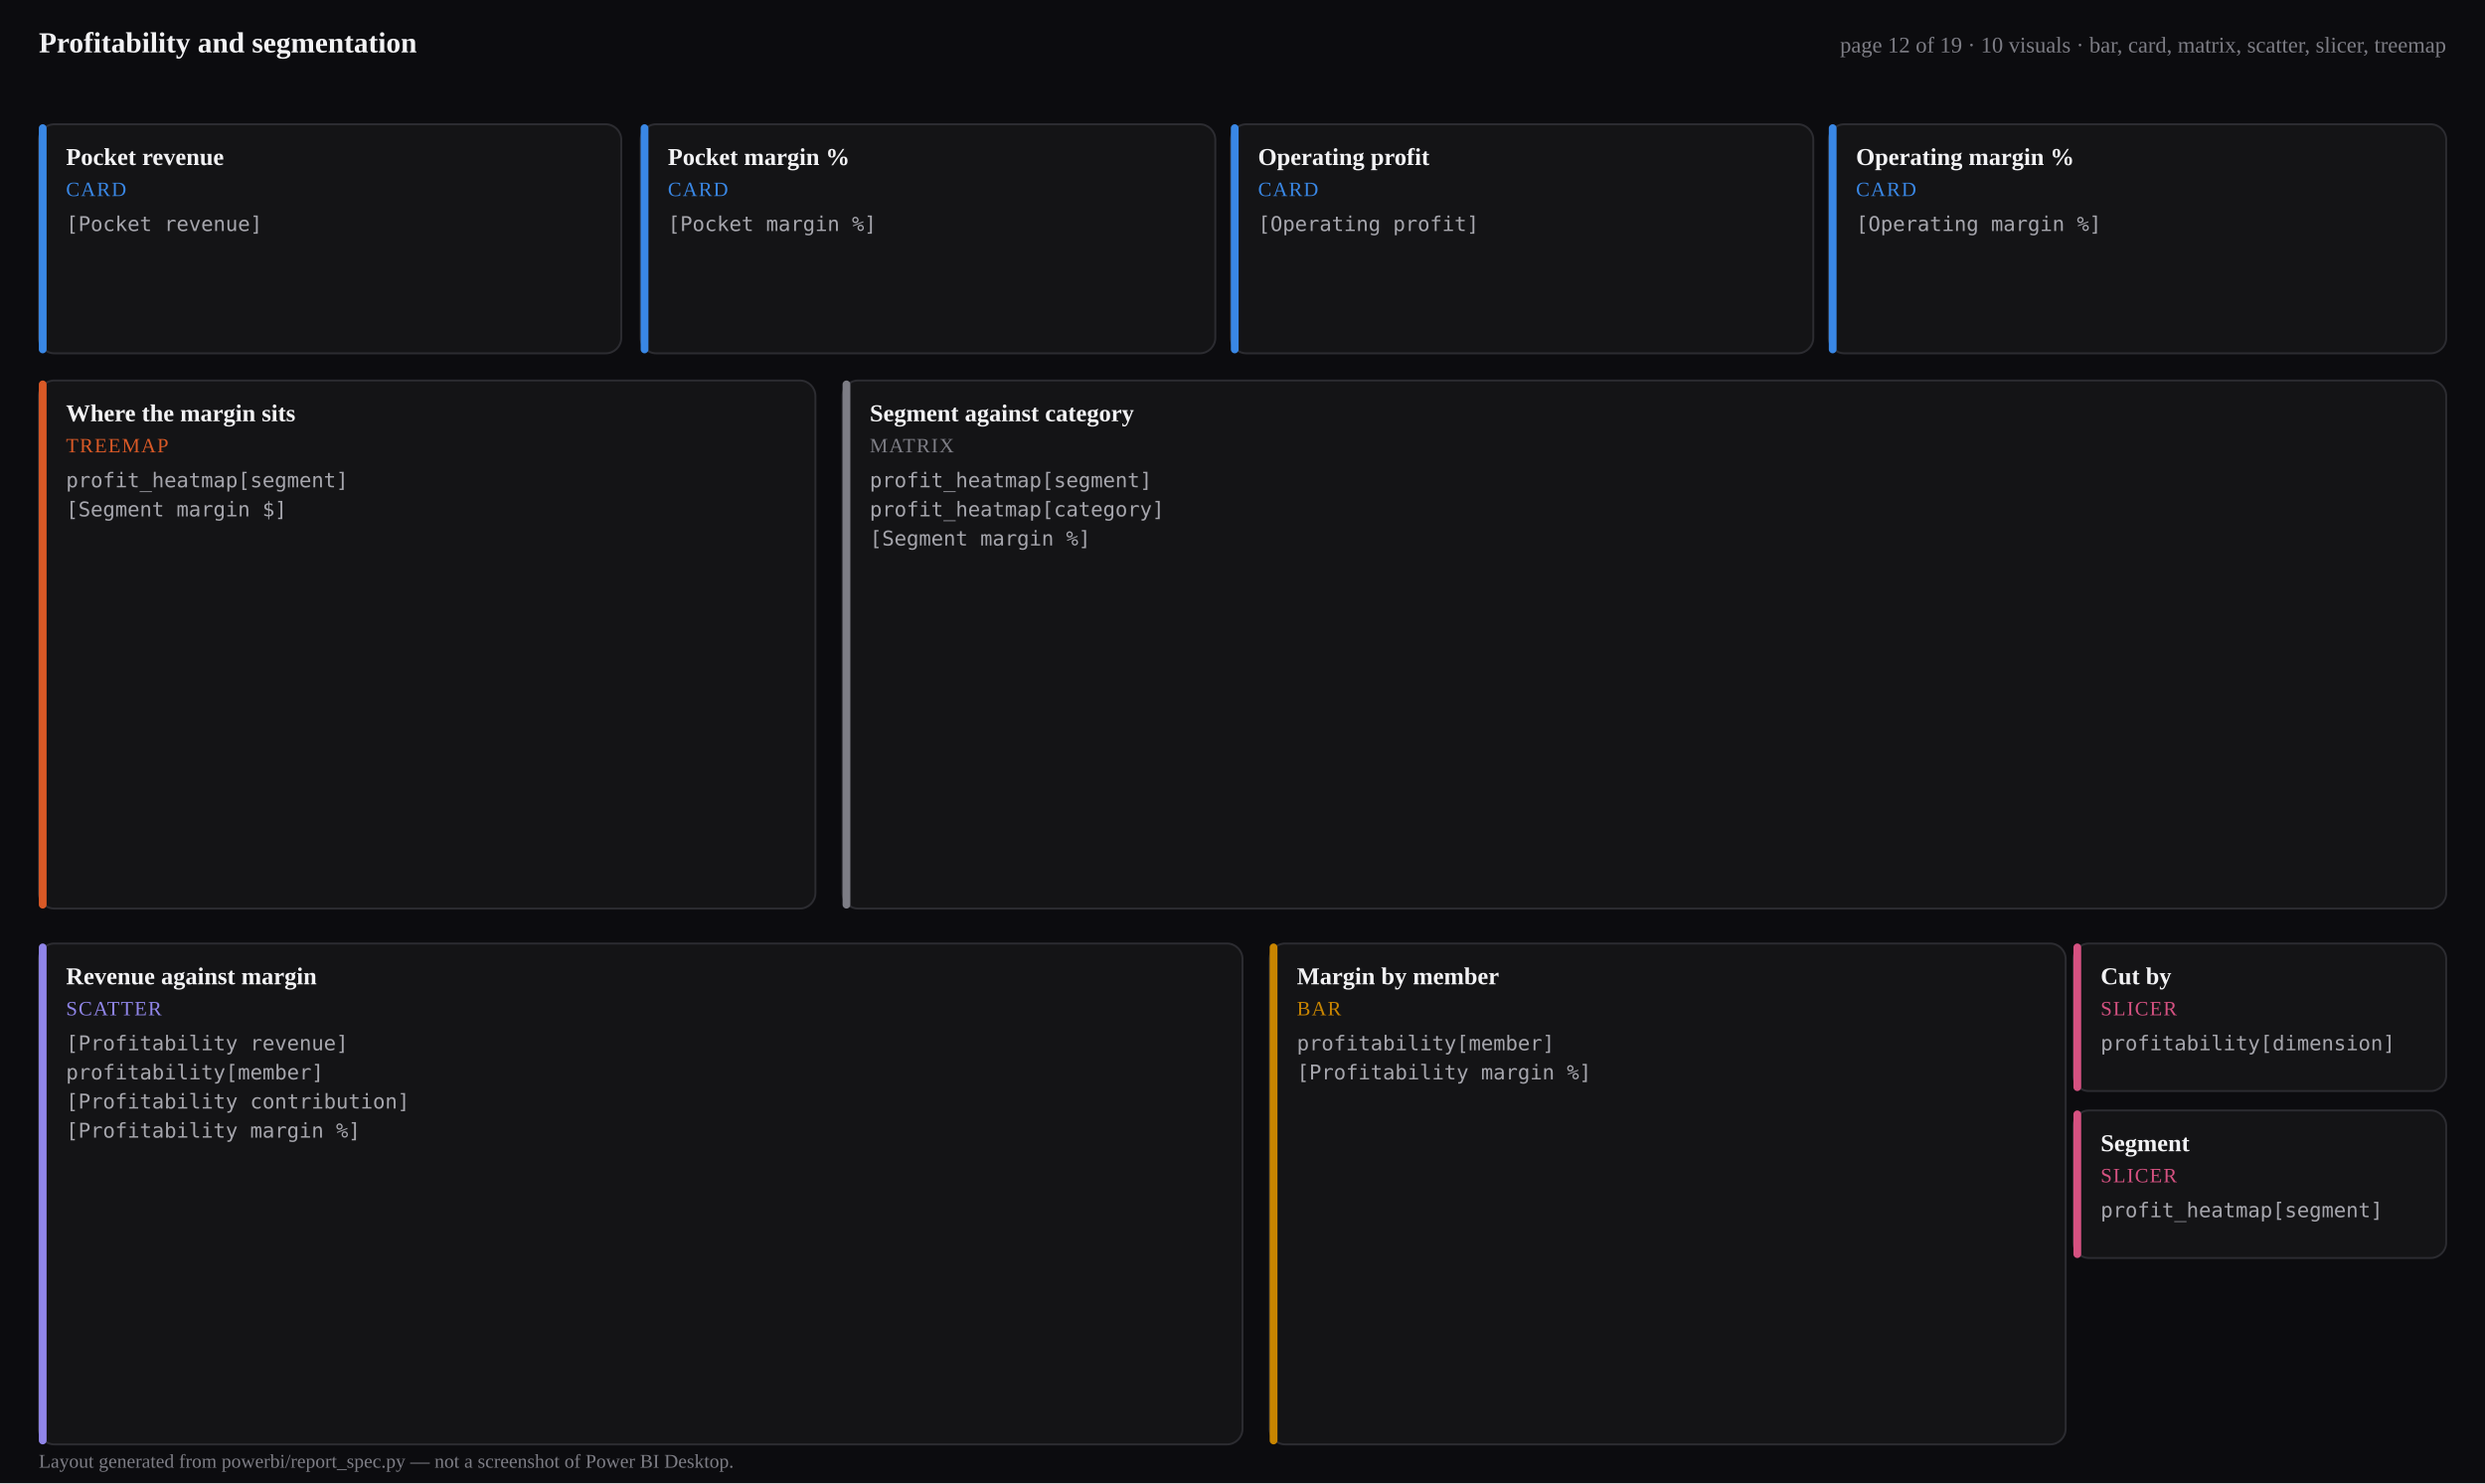
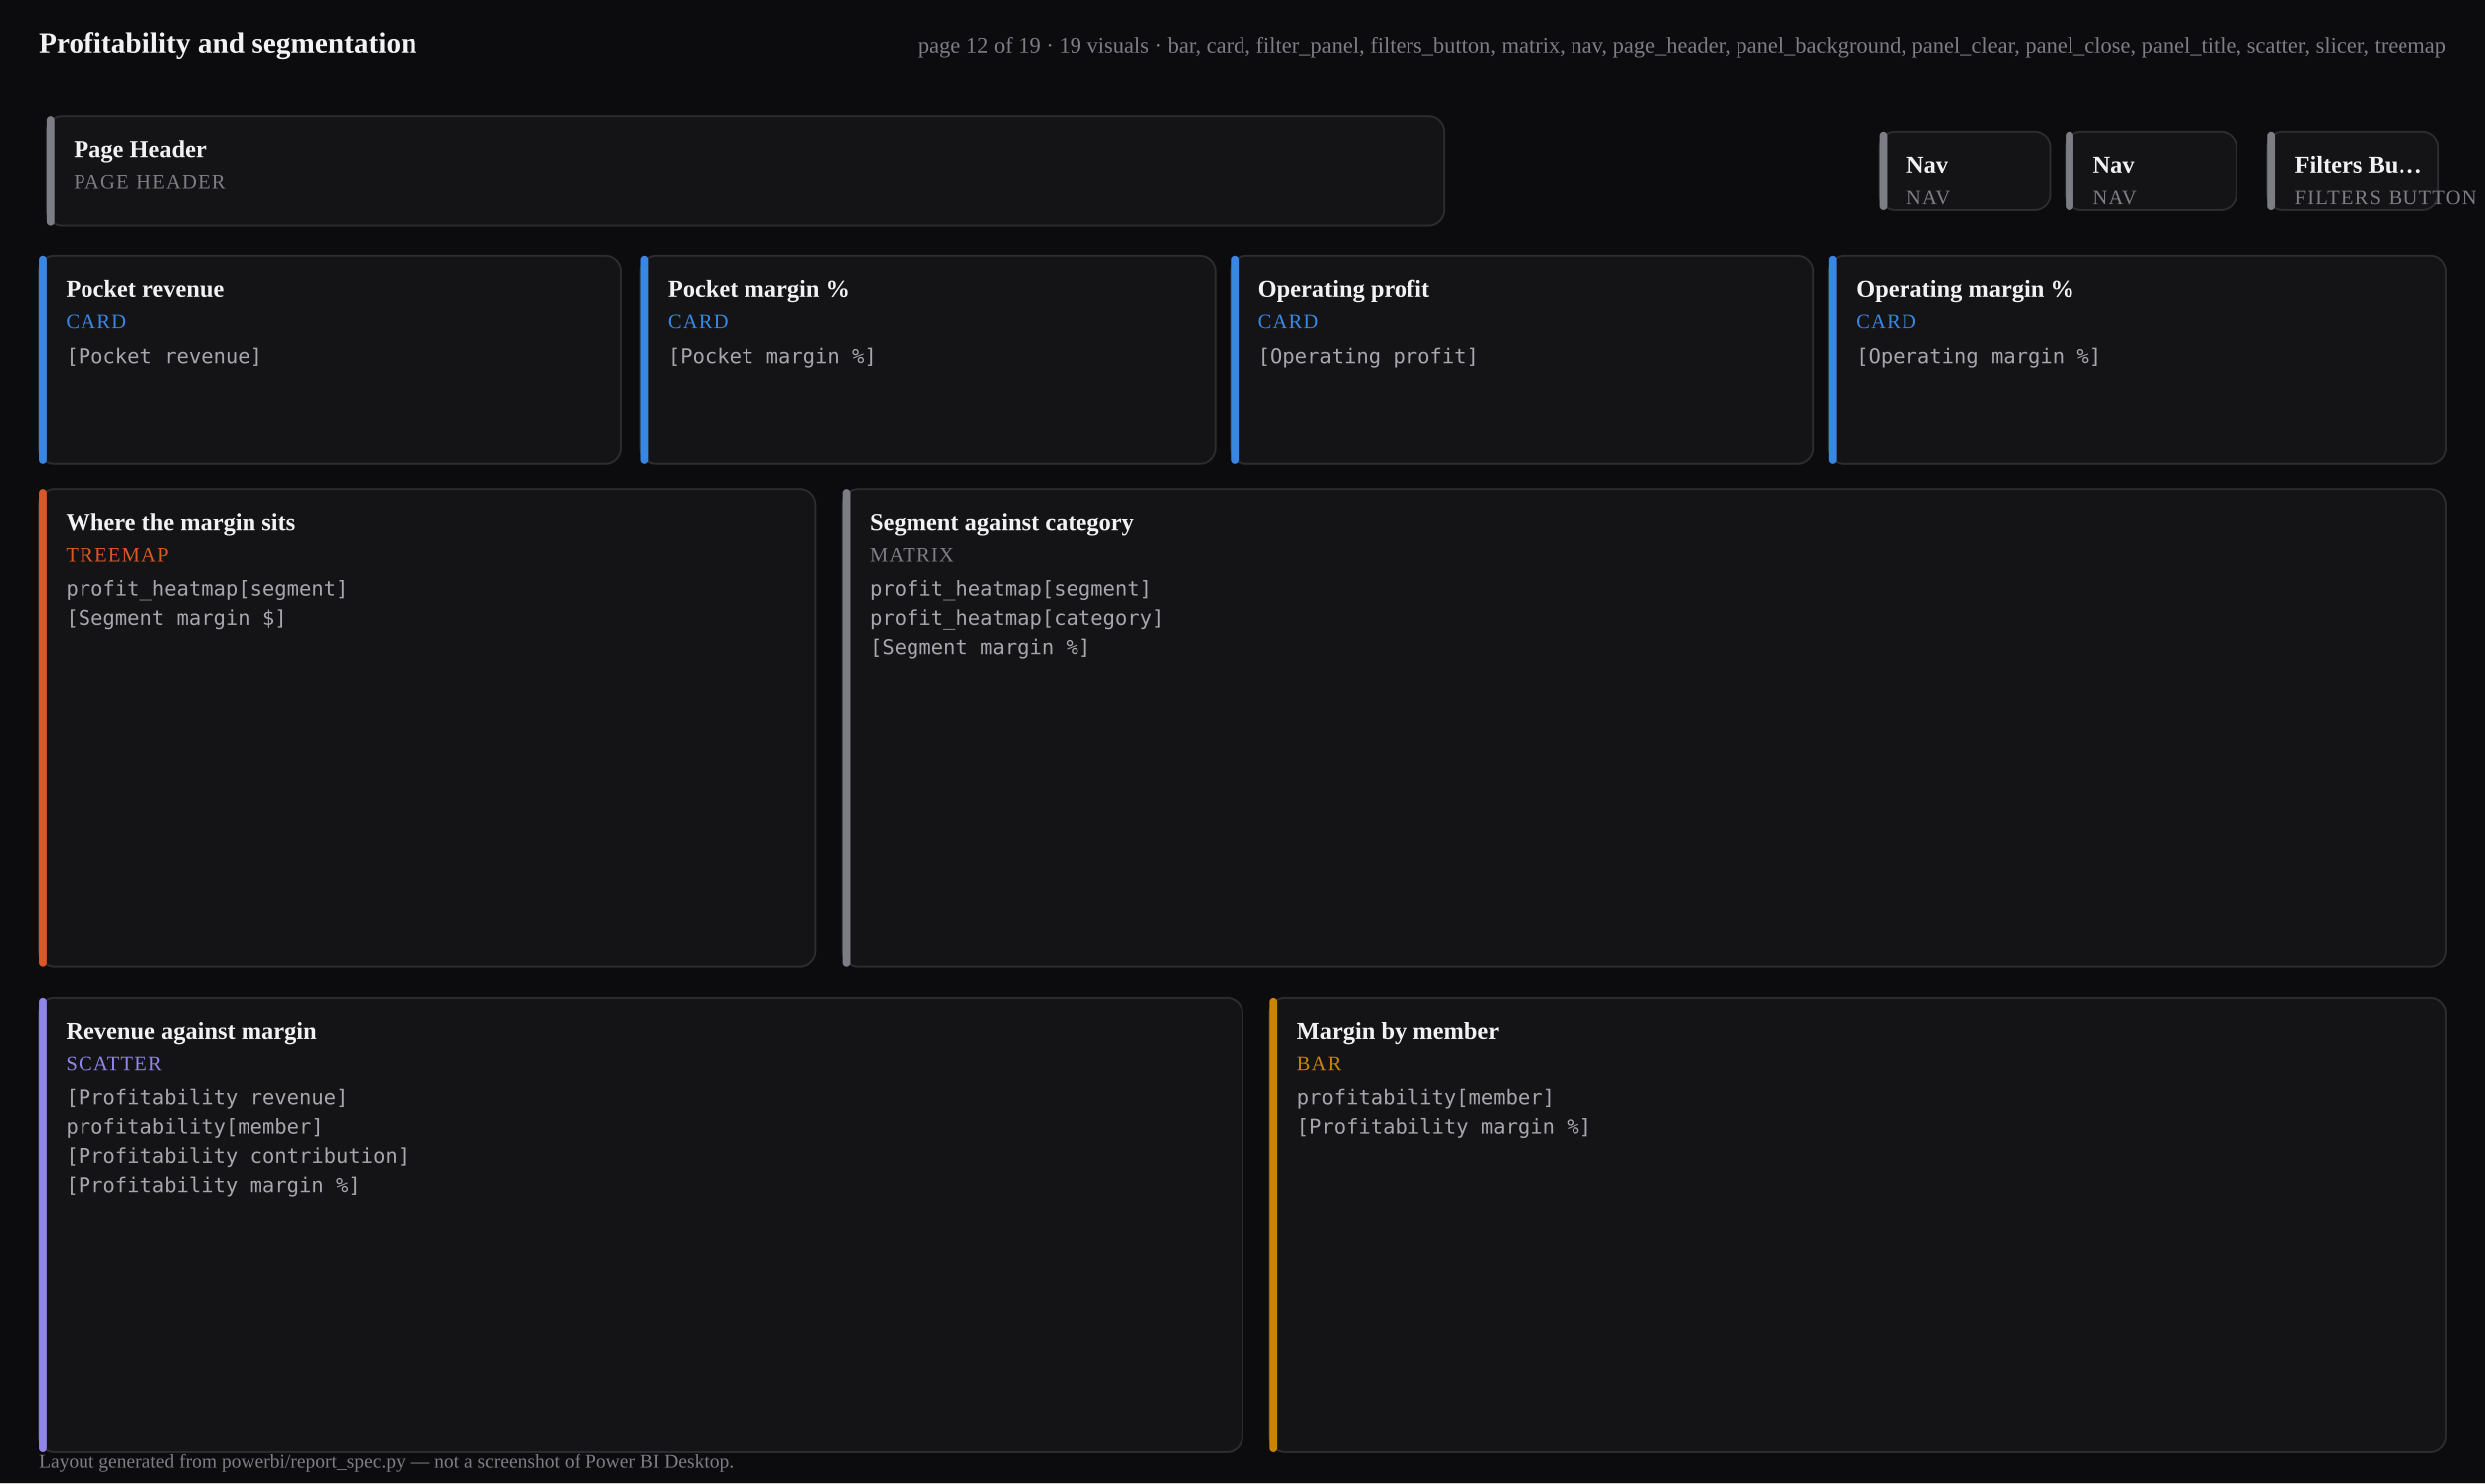
- <svg xmlns="http://www.w3.org/2000/svg" viewBox="0 0 1280 764" width="1280" height="764" role="img" aria-label="Layout of the Profitability and segmentation page: 10 visuals on a 1280 by 720 canvas">
+ <svg xmlns="http://www.w3.org/2000/svg" viewBox="0 0 1280 764" width="1280" height="764" role="img" aria-label="Layout of the Profitability and segmentation page: 19 visuals on a 1280 by 720 canvas">
  <rect width="1280" height="764" fill="#0c0c0f" />
  <text x="20" y="27" fill="#f2f2f4" font-size="15" font-weight="700">Profitability and segmentation</text>
-   <text x="1260" y="27" fill="#7d7d85" font-size="11.5" text-anchor="end">page 12 of 19 · 10 visuals · bar, card, matrix, scatter, slicer, treemap</text>
+   <text x="1260" y="27" fill="#7d7d85" font-size="11.5" text-anchor="end">page 12 of 19 · 19 visuals · bar, card, filter_panel, filters_button, matrix, nav, page_header, panel_background, panel_clear, panel_close, panel_title, scatter, slicer, treemap</text>
  <g transform="translate(0 44)">
    <g>
-       <rect x="20" y="20" width="300" height="118" rx="8" fill="#141416" stroke="#2c2c31" stroke-width="1" />
-       <rect x="20" y="20" width="4" height="118" rx="2" fill="#3987e5" />
-       <text x="34" y="41" fill="#f2f2f4" font-size="12.5" font-weight="600">Pocket revenue</text>
-       <text x="34" y="57" fill="#3987e5" font-size="10.5" letter-spacing="0.06em">CARD</text>
-       <text x="34" y="75" fill="#a6a6ad" font-size="10.5" font-family="ui-monospace, SFMono-Regular, Menlo, monospace">[Pocket revenue]</text>
+       <rect x="24" y="16" width="720" height="56" rx="8" fill="#141416" stroke="#2c2c31" stroke-width="1" />
+       <rect x="24" y="16" width="4" height="56" rx="2" fill="#7d7d85" />
+       <text x="38" y="37" fill="#f2f2f4" font-size="12.5" font-weight="600">Page Header</text>
+       <text x="38" y="53" fill="#7d7d85" font-size="10.5" letter-spacing="0.06em">PAGE HEADER</text>
    </g>
    <g>
-       <rect x="330" y="20" width="296" height="118" rx="8" fill="#141416" stroke="#2c2c31" stroke-width="1" />
-       <rect x="330" y="20" width="4" height="118" rx="2" fill="#3987e5" />
-       <text x="344" y="41" fill="#f2f2f4" font-size="12.5" font-weight="600">Pocket margin %</text>
-       <text x="344" y="57" fill="#3987e5" font-size="10.5" letter-spacing="0.06em">CARD</text>
-       <text x="344" y="75" fill="#a6a6ad" font-size="10.5" font-family="ui-monospace, SFMono-Regular, Menlo, monospace">[Pocket margin %]</text>
+       <rect x="1168" y="24" width="88" height="40" rx="8" fill="#141416" stroke="#2c2c31" stroke-width="1" />
+       <rect x="1168" y="24" width="4" height="40" rx="2" fill="#7d7d85" />
+       <text x="1182" y="45" fill="#f2f2f4" font-size="12.5" font-weight="600">Filters Bu…</text>
+       <text x="1182" y="61" fill="#7d7d85" font-size="10.5" letter-spacing="0.06em">FILTERS BUTTON</text>
    </g>
    <g>
-       <rect x="634" y="20" width="300" height="118" rx="8" fill="#141416" stroke="#2c2c31" stroke-width="1" />
-       <rect x="634" y="20" width="4" height="118" rx="2" fill="#3987e5" />
-       <text x="648" y="41" fill="#f2f2f4" font-size="12.5" font-weight="600">Operating profit</text>
-       <text x="648" y="57" fill="#3987e5" font-size="10.5" letter-spacing="0.06em">CARD</text>
-       <text x="648" y="75" fill="#a6a6ad" font-size="10.5" font-family="ui-monospace, SFMono-Regular, Menlo, monospace">[Operating profit]</text>
+       <rect x="1064" y="24" width="88" height="40" rx="8" fill="#141416" stroke="#2c2c31" stroke-width="1" />
+       <rect x="1064" y="24" width="4" height="40" rx="2" fill="#7d7d85" />
+       <text x="1078" y="45" fill="#f2f2f4" font-size="12.5" font-weight="600">Nav</text>
+       <text x="1078" y="61" fill="#7d7d85" font-size="10.5" letter-spacing="0.06em">NAV</text>
    </g>
    <g>
-       <rect x="942" y="20" width="318" height="118" rx="8" fill="#141416" stroke="#2c2c31" stroke-width="1" />
-       <rect x="942" y="20" width="4" height="118" rx="2" fill="#3987e5" />
-       <text x="956" y="41" fill="#f2f2f4" font-size="12.5" font-weight="600">Operating margin %</text>
-       <text x="956" y="57" fill="#3987e5" font-size="10.5" letter-spacing="0.06em">CARD</text>
-       <text x="956" y="75" fill="#a6a6ad" font-size="10.5" font-family="ui-monospace, SFMono-Regular, Menlo, monospace">[Operating margin %]</text>
+       <rect x="968" y="24" width="88" height="40" rx="8" fill="#141416" stroke="#2c2c31" stroke-width="1" />
+       <rect x="968" y="24" width="4" height="40" rx="2" fill="#7d7d85" />
+       <text x="982" y="45" fill="#f2f2f4" font-size="12.5" font-weight="600">Nav</text>
+       <text x="982" y="61" fill="#7d7d85" font-size="10.5" letter-spacing="0.06em">NAV</text>
    </g>
    <g>
-       <rect x="20" y="152" width="400" height="272" rx="8" fill="#141416" stroke="#2c2c31" stroke-width="1" />
-       <rect x="20" y="152" width="4" height="272" rx="2" fill="#d95926" />
-       <text x="34" y="173" fill="#f2f2f4" font-size="12.5" font-weight="600">Where the margin sits</text>
-       <text x="34" y="189" fill="#d95926" font-size="10.5" letter-spacing="0.06em">TREEMAP</text>
-       <text x="34" y="207" fill="#a6a6ad" font-size="10.5" font-family="ui-monospace, SFMono-Regular, Menlo, monospace">profit_heatmap[segment]</text>
-       <text x="34" y="222" fill="#a6a6ad" font-size="10.5" font-family="ui-monospace, SFMono-Regular, Menlo, monospace">[Segment margin $]</text>
+       <rect x="20" y="88" width="300" height="107" rx="8" fill="#141416" stroke="#2c2c31" stroke-width="1" />
+       <rect x="20" y="88" width="4" height="107" rx="2" fill="#3987e5" />
+       <text x="34" y="109" fill="#f2f2f4" font-size="12.5" font-weight="600">Pocket revenue</text>
+       <text x="34" y="125" fill="#3987e5" font-size="10.5" letter-spacing="0.06em">CARD</text>
+       <text x="34" y="143" fill="#a6a6ad" font-size="10.5" font-family="ui-monospace, SFMono-Regular, Menlo, monospace">[Pocket revenue]</text>
    </g>
    <g>
-       <rect x="434" y="152" width="826" height="272" rx="8" fill="#141416" stroke="#2c2c31" stroke-width="1" />
-       <rect x="434" y="152" width="4" height="272" rx="2" fill="#7d7d85" />
-       <text x="448" y="173" fill="#f2f2f4" font-size="12.5" font-weight="600">Segment against category</text>
-       <text x="448" y="189" fill="#7d7d85" font-size="10.5" letter-spacing="0.06em">MATRIX</text>
-       <text x="448" y="207" fill="#a6a6ad" font-size="10.5" font-family="ui-monospace, SFMono-Regular, Menlo, monospace">profit_heatmap[segment]</text>
-       <text x="448" y="222" fill="#a6a6ad" font-size="10.5" font-family="ui-monospace, SFMono-Regular, Menlo, monospace">profit_heatmap[category]</text>
-       <text x="448" y="237" fill="#a6a6ad" font-size="10.5" font-family="ui-monospace, SFMono-Regular, Menlo, monospace">[Segment margin %]</text>
+       <rect x="330" y="88" width="296" height="107" rx="8" fill="#141416" stroke="#2c2c31" stroke-width="1" />
+       <rect x="330" y="88" width="4" height="107" rx="2" fill="#3987e5" />
+       <text x="344" y="109" fill="#f2f2f4" font-size="12.5" font-weight="600">Pocket margin %</text>
+       <text x="344" y="125" fill="#3987e5" font-size="10.5" letter-spacing="0.06em">CARD</text>
+       <text x="344" y="143" fill="#a6a6ad" font-size="10.5" font-family="ui-monospace, SFMono-Regular, Menlo, monospace">[Pocket margin %]</text>
    </g>
    <g>
-       <rect x="20" y="442" width="620" height="258" rx="8" fill="#141416" stroke="#2c2c31" stroke-width="1" />
-       <rect x="20" y="442" width="4" height="258" rx="2" fill="#9085e9" />
-       <text x="34" y="463" fill="#f2f2f4" font-size="12.5" font-weight="600">Revenue against margin</text>
-       <text x="34" y="479" fill="#9085e9" font-size="10.5" letter-spacing="0.06em">SCATTER</text>
-       <text x="34" y="497" fill="#a6a6ad" font-size="10.5" font-family="ui-monospace, SFMono-Regular, Menlo, monospace">[Profitability revenue]</text>
-       <text x="34" y="512" fill="#a6a6ad" font-size="10.5" font-family="ui-monospace, SFMono-Regular, Menlo, monospace">profitability[member]</text>
-       <text x="34" y="527" fill="#a6a6ad" font-size="10.5" font-family="ui-monospace, SFMono-Regular, Menlo, monospace">[Profitability contribution]</text>
-       <text x="34" y="542" fill="#a6a6ad" font-size="10.5" font-family="ui-monospace, SFMono-Regular, Menlo, monospace">[Profitability margin %]</text>
+       <rect x="634" y="88" width="300" height="107" rx="8" fill="#141416" stroke="#2c2c31" stroke-width="1" />
+       <rect x="634" y="88" width="4" height="107" rx="2" fill="#3987e5" />
+       <text x="648" y="109" fill="#f2f2f4" font-size="12.5" font-weight="600">Operating profit</text>
+       <text x="648" y="125" fill="#3987e5" font-size="10.5" letter-spacing="0.06em">CARD</text>
+       <text x="648" y="143" fill="#a6a6ad" font-size="10.5" font-family="ui-monospace, SFMono-Regular, Menlo, monospace">[Operating profit]</text>
    </g>
    <g>
-       <rect x="654" y="442" width="410" height="258" rx="8" fill="#141416" stroke="#2c2c31" stroke-width="1" />
-       <rect x="654" y="442" width="4" height="258" rx="2" fill="#c98500" />
-       <text x="668" y="463" fill="#f2f2f4" font-size="12.5" font-weight="600">Margin by member</text>
-       <text x="668" y="479" fill="#c98500" font-size="10.5" letter-spacing="0.06em">BAR</text>
-       <text x="668" y="497" fill="#a6a6ad" font-size="10.5" font-family="ui-monospace, SFMono-Regular, Menlo, monospace">profitability[member]</text>
-       <text x="668" y="512" fill="#a6a6ad" font-size="10.5" font-family="ui-monospace, SFMono-Regular, Menlo, monospace">[Profitability margin %]</text>
+       <rect x="942" y="88" width="318" height="107" rx="8" fill="#141416" stroke="#2c2c31" stroke-width="1" />
+       <rect x="942" y="88" width="4" height="107" rx="2" fill="#3987e5" />
+       <text x="956" y="109" fill="#f2f2f4" font-size="12.5" font-weight="600">Operating margin %</text>
+       <text x="956" y="125" fill="#3987e5" font-size="10.5" letter-spacing="0.06em">CARD</text>
+       <text x="956" y="143" fill="#a6a6ad" font-size="10.5" font-family="ui-monospace, SFMono-Regular, Menlo, monospace">[Operating margin %]</text>
    </g>
    <g>
-       <rect x="1068" y="442" width="192" height="76" rx="8" fill="#141416" stroke="#2c2c31" stroke-width="1" />
-       <rect x="1068" y="442" width="4" height="76" rx="2" fill="#d55181" />
-       <text x="1082" y="463" fill="#f2f2f4" font-size="12.5" font-weight="600">Cut by</text>
-       <text x="1082" y="479" fill="#d55181" font-size="10.5" letter-spacing="0.06em">SLICER</text>
-       <text x="1082" y="497" fill="#a6a6ad" font-size="10.5" font-family="ui-monospace, SFMono-Regular, Menlo, monospace">profitability[dimension]</text>
+       <rect x="20" y="208" width="400" height="246" rx="8" fill="#141416" stroke="#2c2c31" stroke-width="1" />
+       <rect x="20" y="208" width="4" height="246" rx="2" fill="#d95926" />
+       <text x="34" y="229" fill="#f2f2f4" font-size="12.5" font-weight="600">Where the margin sits</text>
+       <text x="34" y="245" fill="#d95926" font-size="10.5" letter-spacing="0.06em">TREEMAP</text>
+       <text x="34" y="263" fill="#a6a6ad" font-size="10.5" font-family="ui-monospace, SFMono-Regular, Menlo, monospace">profit_heatmap[segment]</text>
+       <text x="34" y="278" fill="#a6a6ad" font-size="10.5" font-family="ui-monospace, SFMono-Regular, Menlo, monospace">[Segment margin $]</text>
    </g>
    <g>
-       <rect x="1068" y="528" width="192" height="76" rx="8" fill="#141416" stroke="#2c2c31" stroke-width="1" />
-       <rect x="1068" y="528" width="4" height="76" rx="2" fill="#d55181" />
-       <text x="1082" y="549" fill="#f2f2f4" font-size="12.5" font-weight="600">Segment</text>
-       <text x="1082" y="565" fill="#d55181" font-size="10.5" letter-spacing="0.06em">SLICER</text>
-       <text x="1082" y="583" fill="#a6a6ad" font-size="10.5" font-family="ui-monospace, SFMono-Regular, Menlo, monospace">profit_heatmap[segment]</text>
+       <rect x="434" y="208" width="826" height="246" rx="8" fill="#141416" stroke="#2c2c31" stroke-width="1" />
+       <rect x="434" y="208" width="4" height="246" rx="2" fill="#7d7d85" />
+       <text x="448" y="229" fill="#f2f2f4" font-size="12.5" font-weight="600">Segment against category</text>
+       <text x="448" y="245" fill="#7d7d85" font-size="10.5" letter-spacing="0.06em">MATRIX</text>
+       <text x="448" y="263" fill="#a6a6ad" font-size="10.5" font-family="ui-monospace, SFMono-Regular, Menlo, monospace">profit_heatmap[segment]</text>
+       <text x="448" y="278" fill="#a6a6ad" font-size="10.5" font-family="ui-monospace, SFMono-Regular, Menlo, monospace">profit_heatmap[category]</text>
+       <text x="448" y="293" fill="#a6a6ad" font-size="10.5" font-family="ui-monospace, SFMono-Regular, Menlo, monospace">[Segment margin %]</text>
+     </g>
+     <g>
+       <rect x="20" y="470" width="620" height="234" rx="8" fill="#141416" stroke="#2c2c31" stroke-width="1" />
+       <rect x="20" y="470" width="4" height="234" rx="2" fill="#9085e9" />
+       <text x="34" y="491" fill="#f2f2f4" font-size="12.5" font-weight="600">Revenue against margin</text>
+       <text x="34" y="507" fill="#9085e9" font-size="10.5" letter-spacing="0.06em">SCATTER</text>
+       <text x="34" y="525" fill="#a6a6ad" font-size="10.5" font-family="ui-monospace, SFMono-Regular, Menlo, monospace">[Profitability revenue]</text>
+       <text x="34" y="540" fill="#a6a6ad" font-size="10.5" font-family="ui-monospace, SFMono-Regular, Menlo, monospace">profitability[member]</text>
+       <text x="34" y="555" fill="#a6a6ad" font-size="10.5" font-family="ui-monospace, SFMono-Regular, Menlo, monospace">[Profitability contribution]</text>
+       <text x="34" y="570" fill="#a6a6ad" font-size="10.5" font-family="ui-monospace, SFMono-Regular, Menlo, monospace">[Profitability margin %]</text>
+     </g>
+     <g>
+       <rect x="654" y="470" width="606" height="234" rx="8" fill="#141416" stroke="#2c2c31" stroke-width="1" />
+       <rect x="654" y="470" width="4" height="234" rx="2" fill="#c98500" />
+       <text x="668" y="491" fill="#f2f2f4" font-size="12.5" font-weight="600">Margin by member</text>
+       <text x="668" y="507" fill="#c98500" font-size="10.5" letter-spacing="0.06em">BAR</text>
+       <text x="668" y="525" fill="#a6a6ad" font-size="10.5" font-family="ui-monospace, SFMono-Regular, Menlo, monospace">profitability[member]</text>
+       <text x="668" y="540" fill="#a6a6ad" font-size="10.5" font-family="ui-monospace, SFMono-Regular, Menlo, monospace">[Profitability margin %]</text>
    </g>
  </g>
  <text x="20" y="756" fill="#7d7d85" font-size="10">Layout generated from powerbi/report_spec.py — not a screenshot of Power BI Desktop.</text>
</svg>
